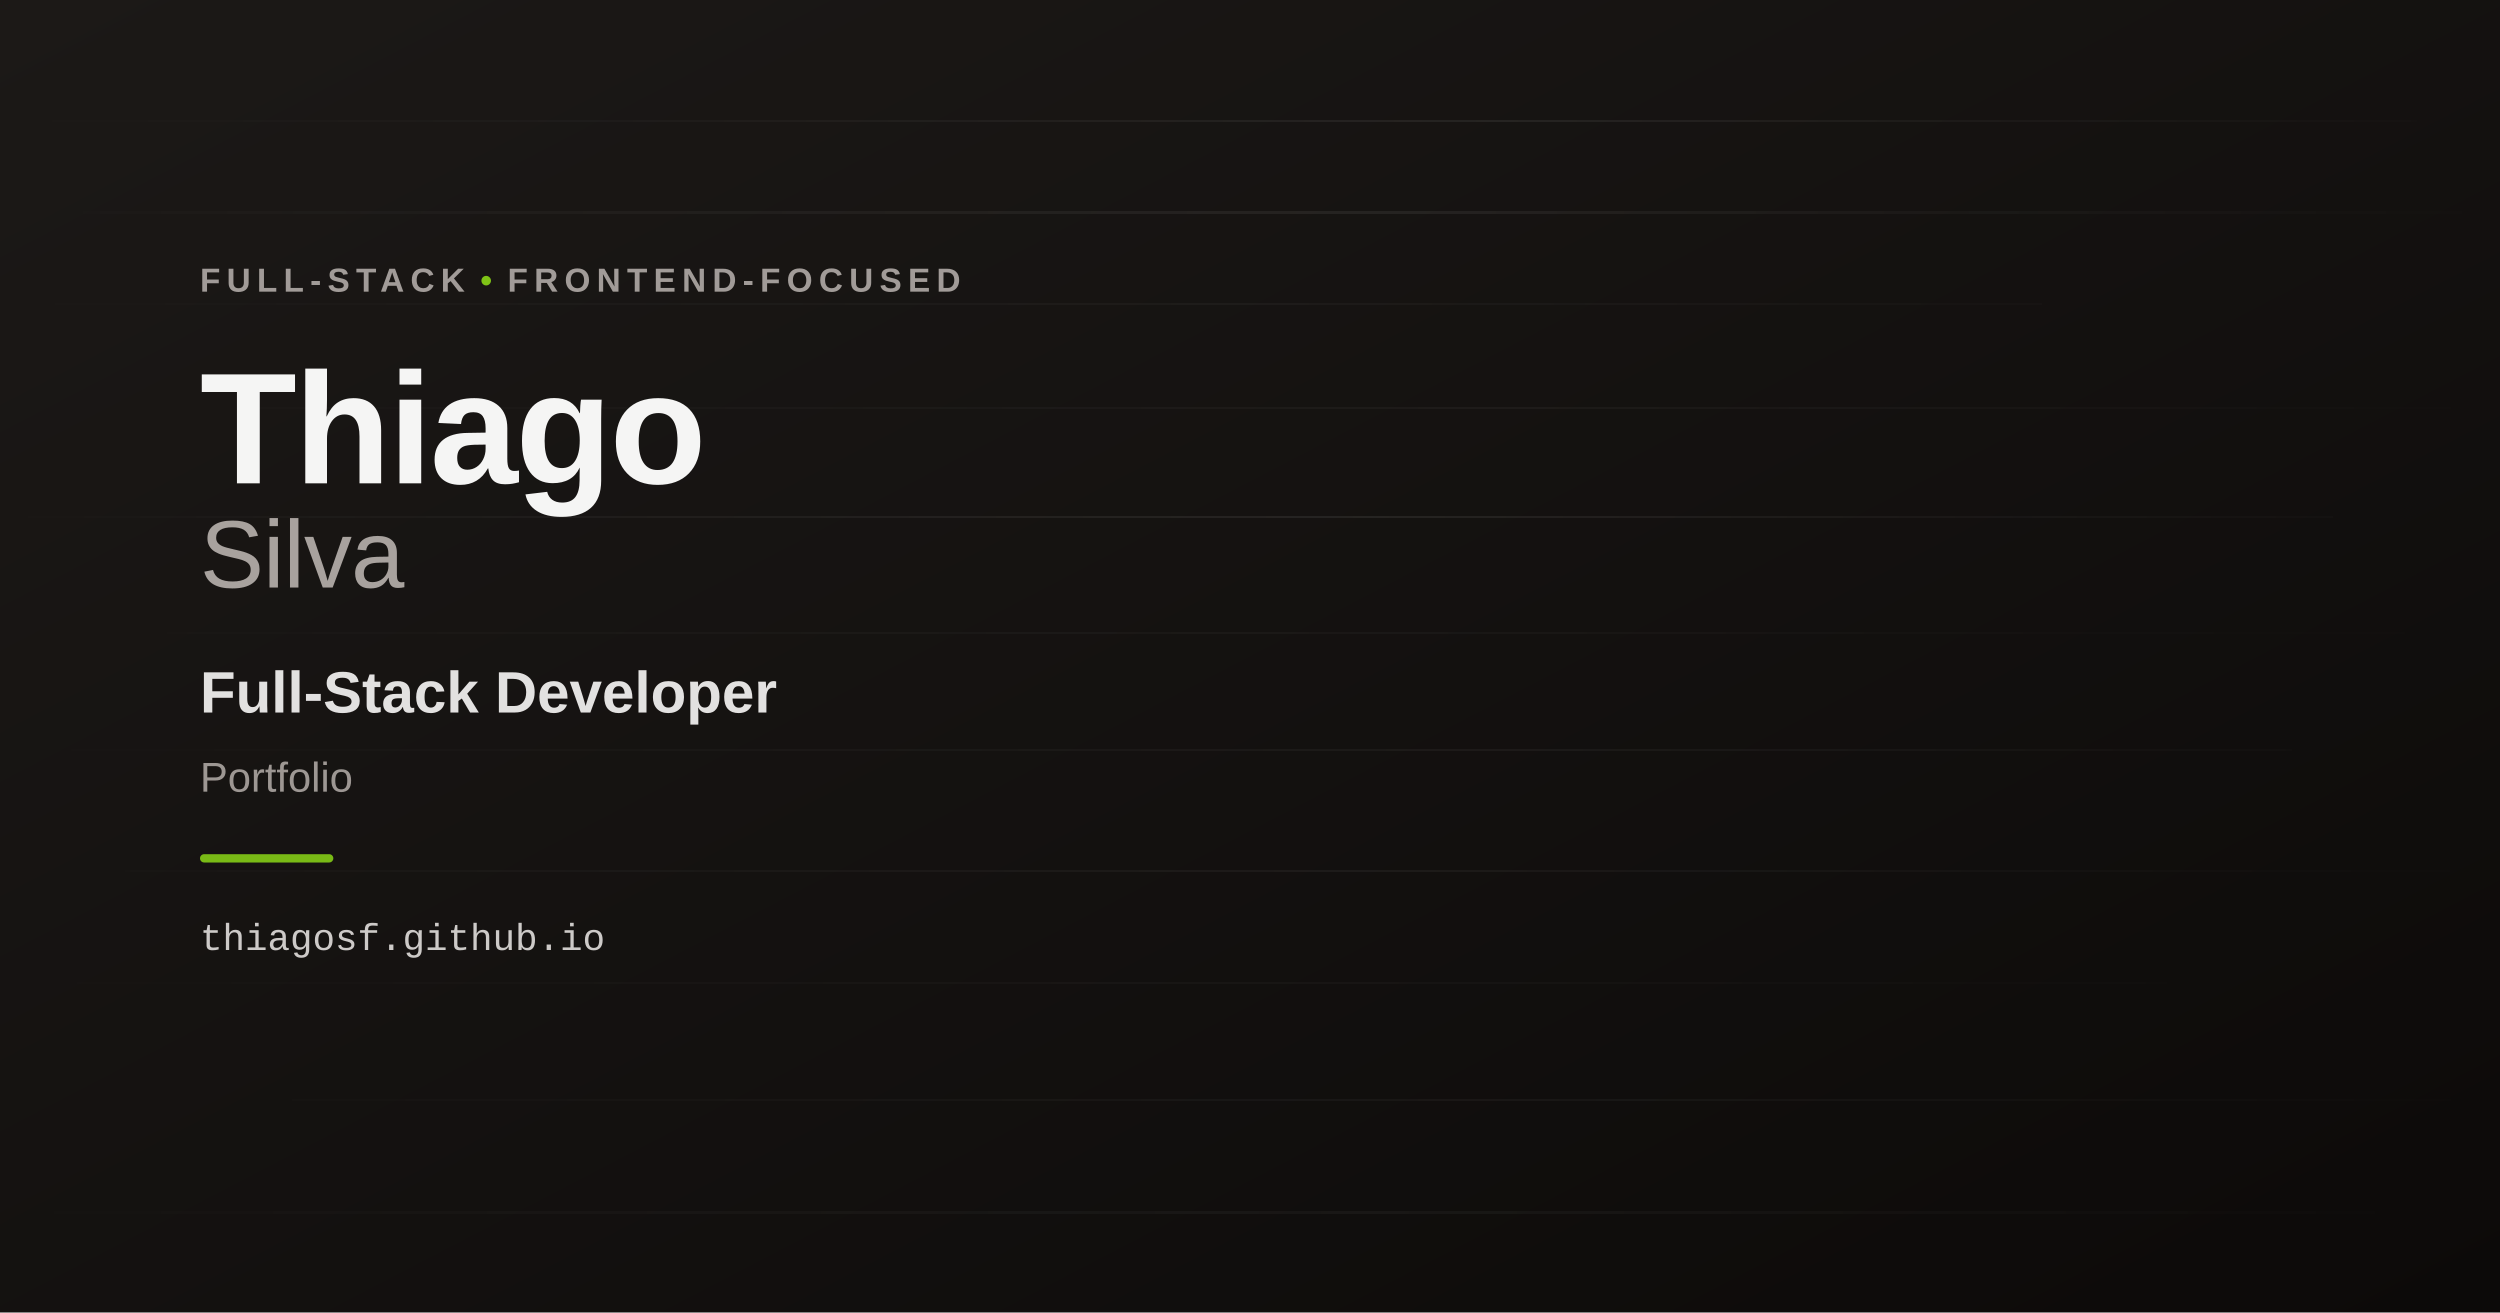
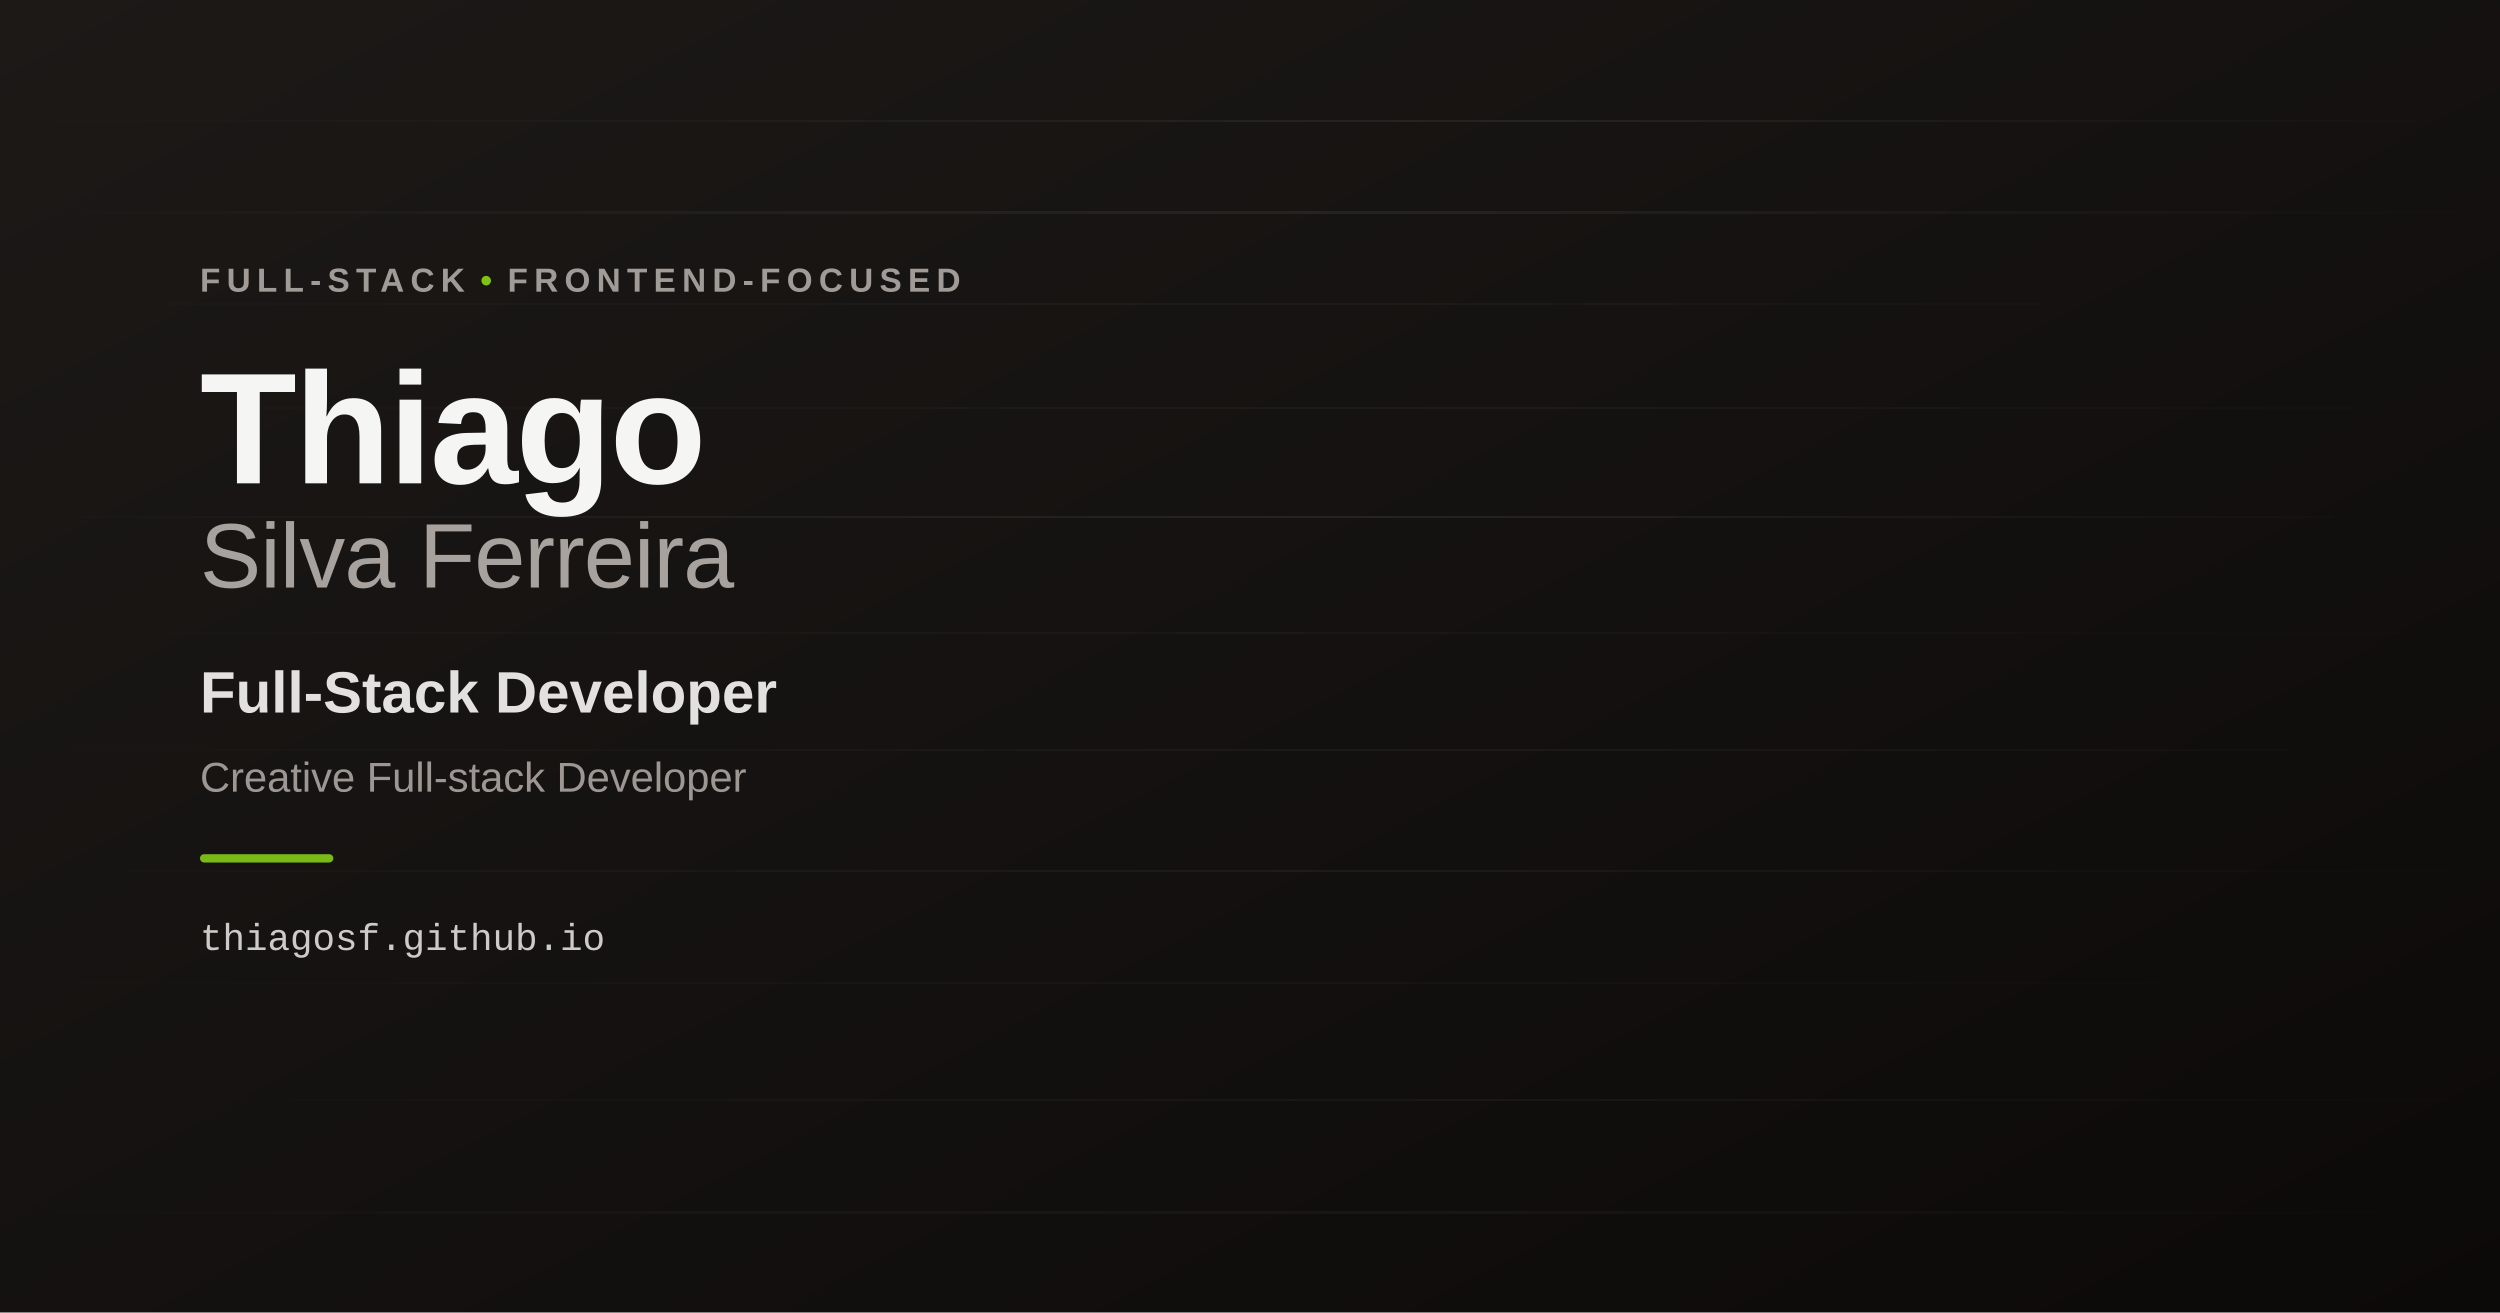
<svg xmlns="http://www.w3.org/2000/svg" width="1200" height="630" viewBox="0 0 1200 630">
  <defs>
    <linearGradient id="bgGradient" x1="0" y1="0" x2="1" y2="1">
      <stop offset="0" stop-color="#1c1917" />
      <stop offset="1" stop-color="#0c0a09" />
    </linearGradient>
    <linearGradient id="hLineA" x1="0" y1="0" x2="1200" y2="0" gradientUnits="userSpaceOnUse">
      <stop offset="0" stop-color="#f5f5f4" stop-opacity="0" />
      <stop offset="0.20" stop-color="#f5f5f4" stop-opacity="0.40" />
      <stop offset="0.55" stop-color="#f5f5f4" stop-opacity="0.85" />
      <stop offset="0.80" stop-color="#f5f5f4" stop-opacity="0.35" />
      <stop offset="1" stop-color="#f5f5f4" stop-opacity="0" />
    </linearGradient>
    <linearGradient id="hLineB" x1="0" y1="0" x2="1200" y2="0" gradientUnits="userSpaceOnUse">
      <stop offset="0" stop-color="#f5f5f4" stop-opacity="0" />
      <stop offset="0.28" stop-color="#f5f5f4" stop-opacity="0.30" />
      <stop offset="0.60" stop-color="#f5f5f4" stop-opacity="0.70" />
      <stop offset="0.86" stop-color="#f5f5f4" stop-opacity="0.25" />
      <stop offset="1" stop-color="#f5f5f4" stop-opacity="0" />
    </linearGradient>
    <linearGradient id="hLineC" x1="0" y1="0" x2="1200" y2="0" gradientUnits="userSpaceOnUse">
      <stop offset="0" stop-color="#f5f5f4" stop-opacity="0" />
      <stop offset="0.18" stop-color="#f5f5f4" stop-opacity="0.25" />
      <stop offset="0.50" stop-color="#f5f5f4" stop-opacity="0.55" />
      <stop offset="0.78" stop-color="#f5f5f4" stop-opacity="0.20" />
      <stop offset="1" stop-color="#f5f5f4" stop-opacity="0" />
    </linearGradient>
    <style>
      .sans { font-family: Sora, Arial, Helvetica, sans-serif; }
      .mono { font-family: "IBM Plex Mono", ui-monospace, SFMono-Regular, Menlo, Monaco, Consolas, "Liberation Mono", "Courier New", monospace; }
    </style>
  </defs>
  <rect width="1200" height="630" fill="url(#bgGradient)" />
  <g shape-rendering="crispEdges" stroke-width="1">
    <line x1="-80" y1="58" x2="1160" y2="58" stroke="url(#hLineB)" opacity="0.10" />
    <line x1="40" y1="102" x2="1240" y2="102" stroke="url(#hLineA)" opacity="0.08" />
    <line x1="-140" y1="146" x2="980" y2="146" stroke="url(#hLineC)" opacity="0.07" />
    <line x1="120" y1="196" x2="1320" y2="196" stroke="url(#hLineB)" opacity="0.06" />
    <line x1="-40" y1="248" x2="1120" y2="248" stroke="url(#hLineA)" opacity="0.09" />
    <line x1="80" y1="304" x2="1280" y2="304" stroke="url(#hLineC)" opacity="0.06" />
    <line x1="-120" y1="360" x2="1100" y2="360" stroke="url(#hLineB)" opacity="0.07" />
    <line x1="60" y1="418" x2="1260" y2="418" stroke="url(#hLineA)" opacity="0.06" />
    <line x1="-160" y1="472" x2="1040" y2="472" stroke="url(#hLineC)" opacity="0.05" />
    <line x1="140" y1="528" x2="1340" y2="528" stroke="url(#hLineB)" opacity="0.06" />
    <line x1="-60" y1="582" x2="1140" y2="582" stroke="url(#hLineA)" opacity="0.05" />
  </g>
  <g class="sans" fill="#f5f5f4">
    <text x="96" y="140" font-size="16" font-weight="600" letter-spacing="3" fill="#a8a29e" opacity="0.95">
      FULL-STACK <tspan fill="#84cc16">•</tspan> FRONTEND-FOCUSED
    </text>
    <text x="96" y="232" font-size="76" font-weight="800" letter-spacing="-1.2">Thiago</text>
-     <text x="96" y="282" font-size="46" font-weight="300" fill="#a8a29e" letter-spacing="-0.4">Silva</text>
+     <text x="96" y="282" font-size="44" font-weight="300" fill="#a8a29e" letter-spacing="-0.4">Silva Ferreira</text>
    <text x="96" y="342" font-size="28" font-weight="600" fill="#e7e5e4" opacity="0.98">Full-Stack Developer</text>
-     <text x="96" y="380" font-size="20" font-weight="400" fill="#a8a29e" opacity="0.92">Portfolio</text>
+     <text x="96" y="380" font-size="20" font-weight="400" fill="#a8a29e" opacity="0.92">Creative Full-stack Developer</text>
    <rect x="96" y="410" width="64" height="4" rx="2" fill="#84cc16" opacity="0.9" />
    <text x="96" y="456" font-size="18" class="mono" fill="#d6d3d1" opacity="0.95">thiagosf.github.io</text>
  </g>
</svg>
